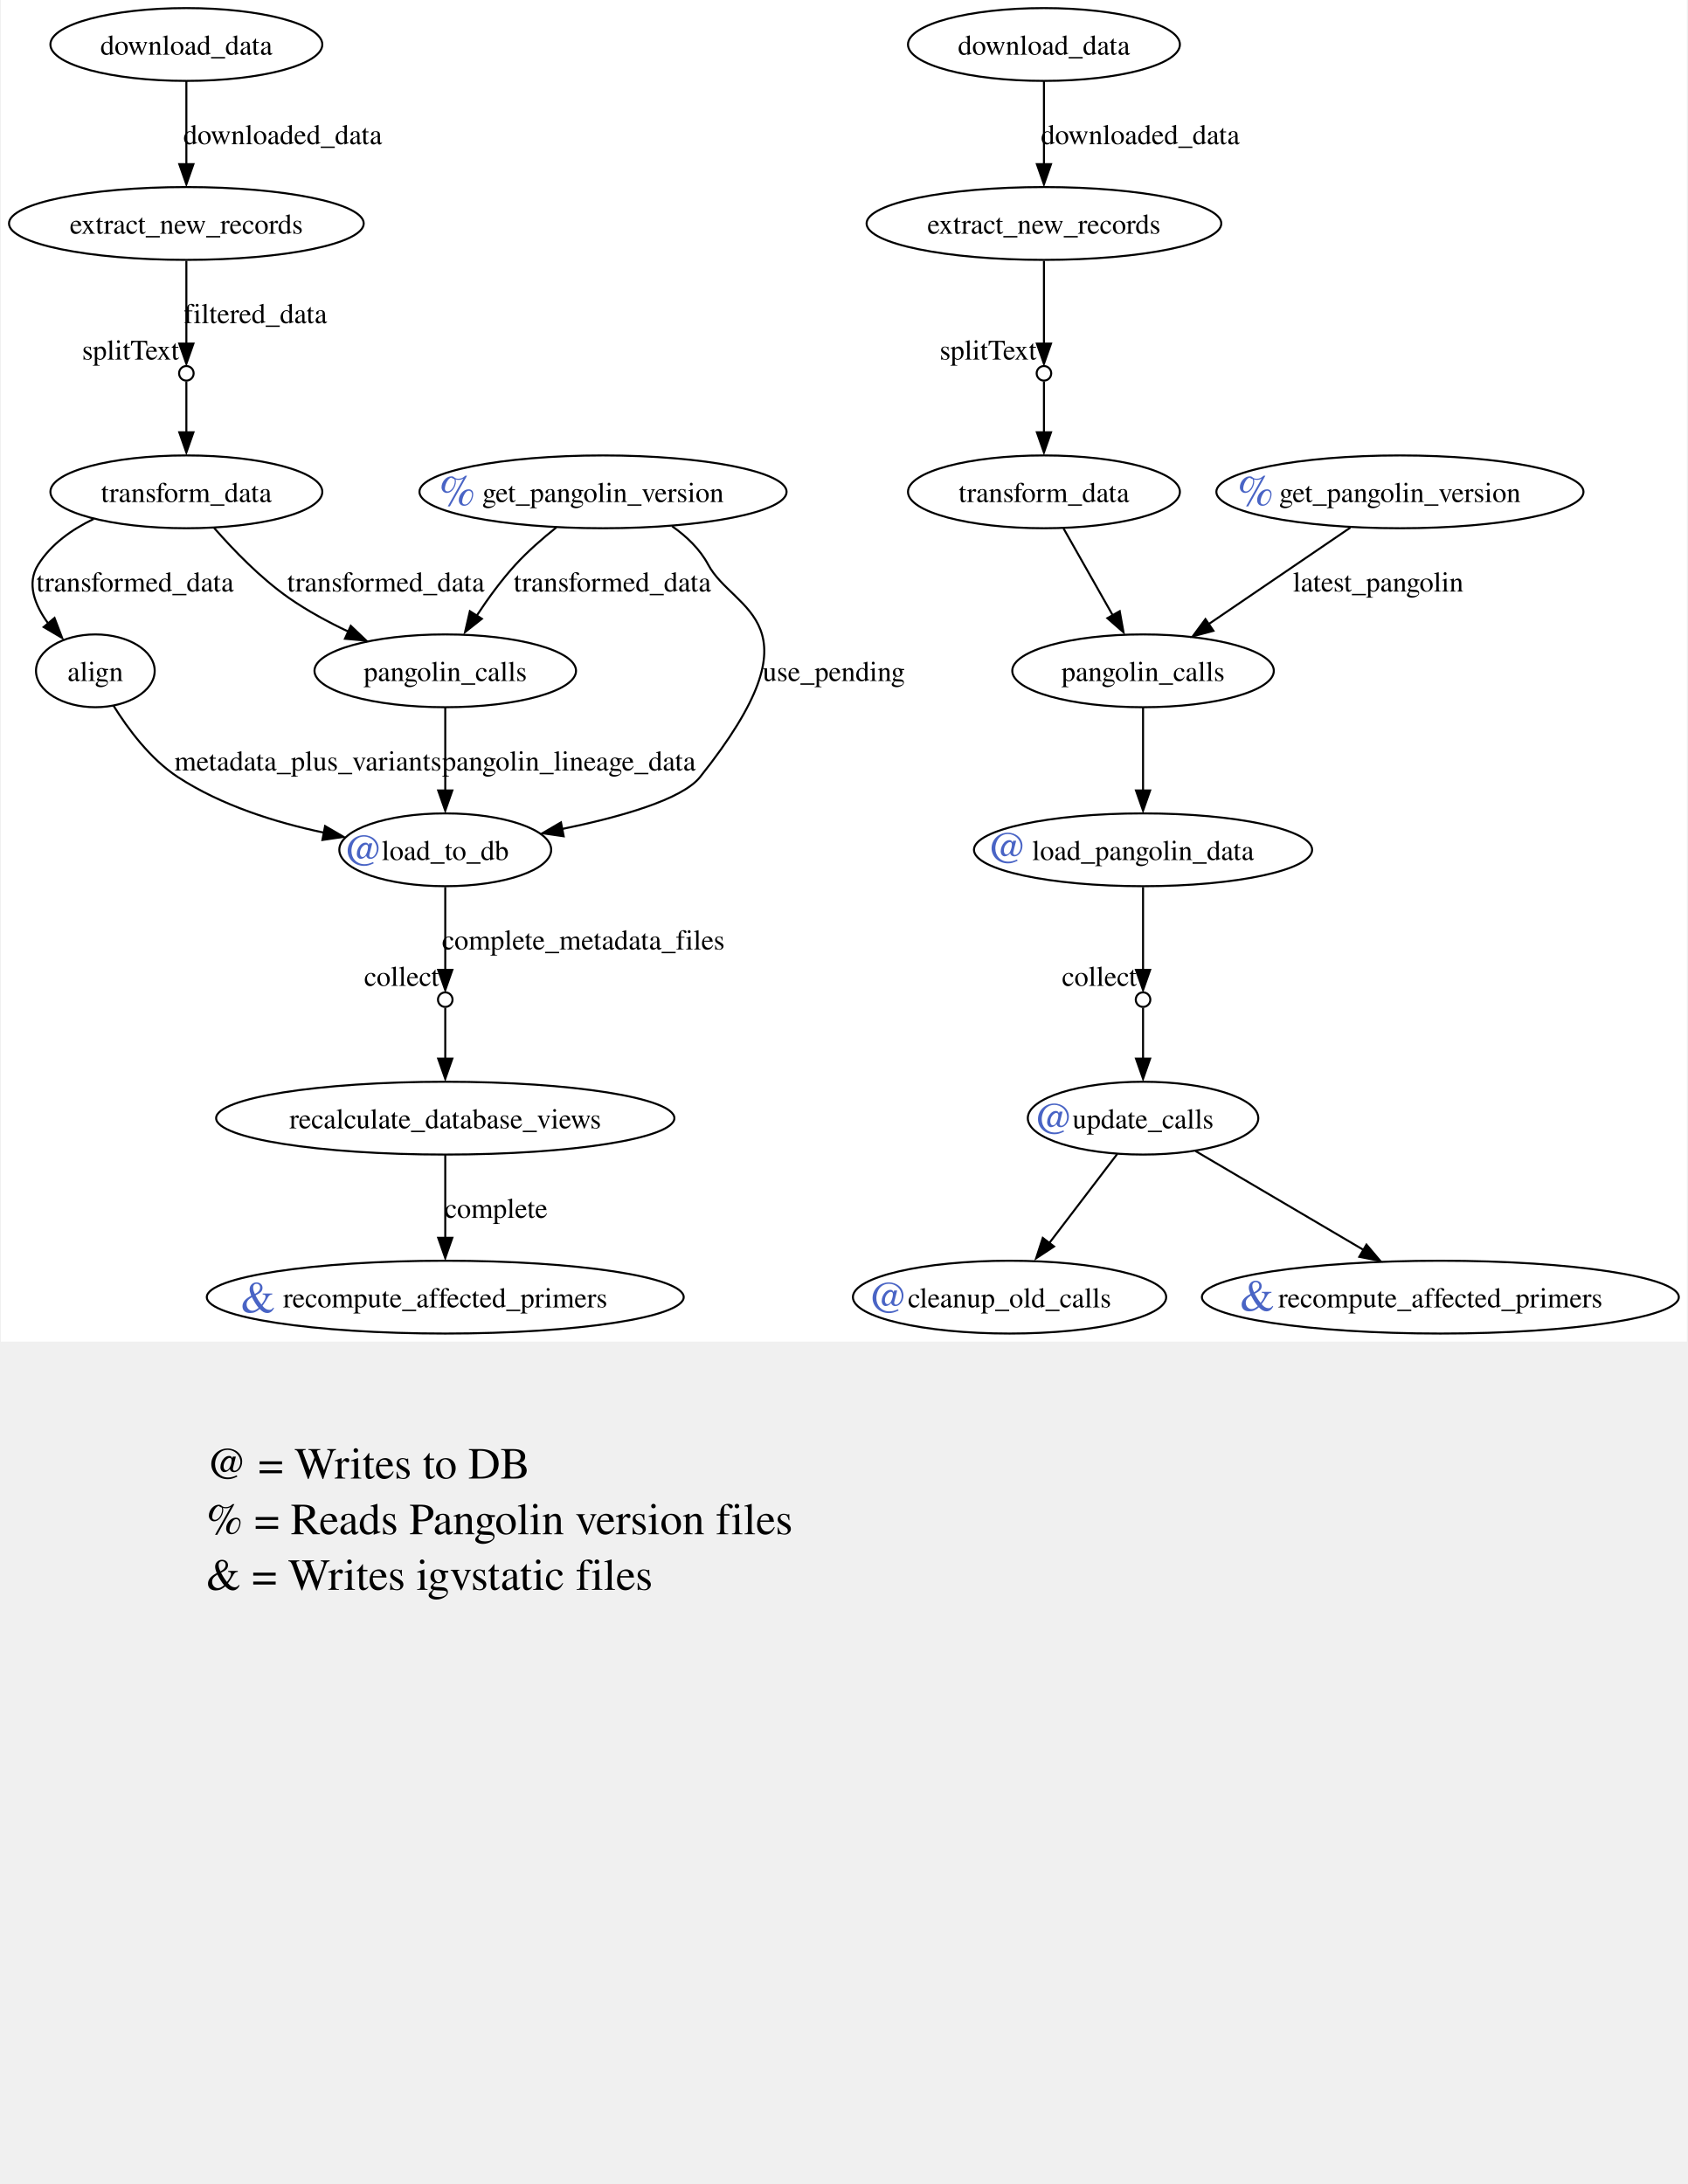
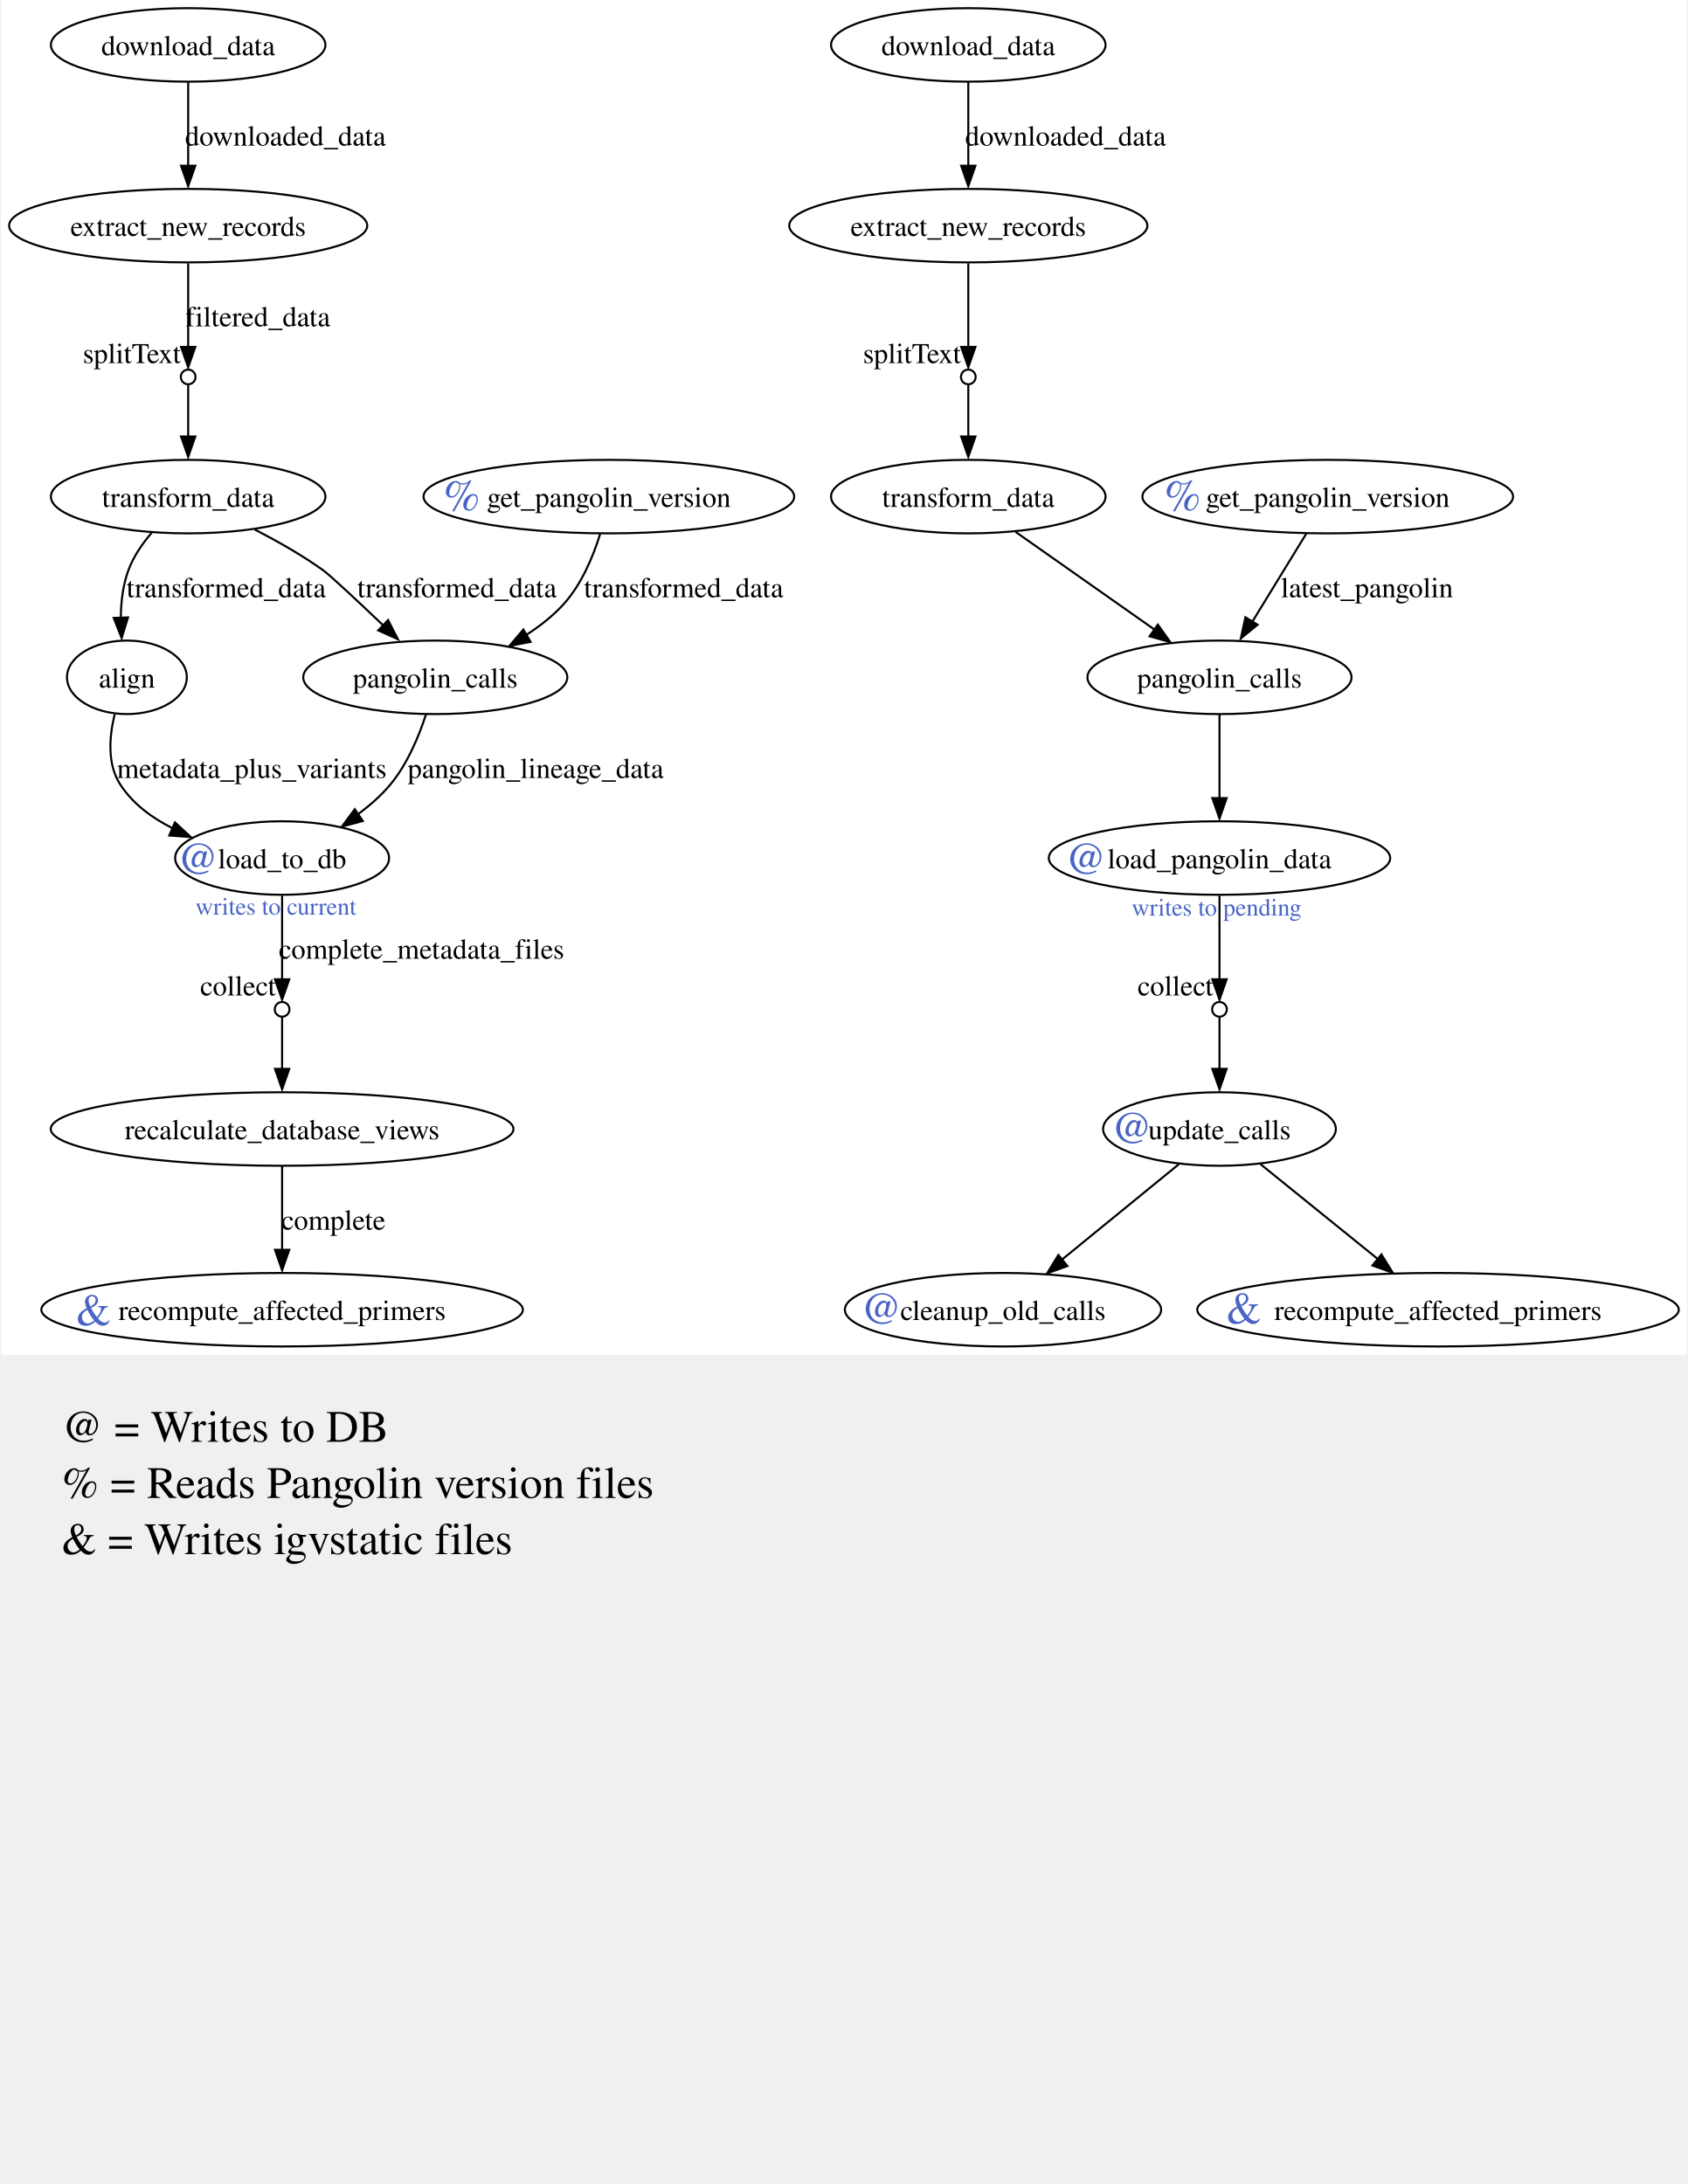
- <svg xmlns="http://www.w3.org/2000/svg" width="11.583in" height="14.99in" viewBox="0 0 833.58 1079.931" version="1.1" id="svg339">
-   <defs id="defs343" />
+ <svg xmlns="http://www.w3.org/2000/svg" width="11.472in" height="14.846in" viewBox="0 0 825.58 1069.557" version="1.1" id="svg667">
+   <defs id="defs671" />
  <g id="graph0" class="graph" transform="translate(4,659.4)">
-     <polygon fill="#ffffff" stroke="none" points="829.58,-659.4 829.58,4 -4,4 -4,-659.4 " id="polygon4" />
+     <polygon fill="#ffffff" stroke="none" points="821.58,-659.4 821.58,4 -4,4 -4,-659.4 " id="polygon341" />
    <g id="node1" class="node">
-       <ellipse fill="none" stroke="#000000" cx="87.69" cy="-637.4" rx="67.22" ry="18" id="ellipse8" />
-       <text text-anchor="middle" x="87.69" y="-632.35" font-family="Times, serif" font-size="14px" id="text10">download_data</text>
+       <ellipse fill="none" stroke="#000000" cx="87.69" cy="-637.4" rx="67.22" ry="18" id="ellipse345" />
+       <text text-anchor="middle" x="87.69" y="-632.35" font-family="Times, serif" font-size="14px" id="text347">download_data</text>
    </g>
    <g id="node2" class="node">
-       <ellipse fill="none" stroke="#000000" cx="87.69" cy="-548.9" rx="87.69" ry="18" id="ellipse15" />
-       <text text-anchor="middle" x="87.69" y="-543.85" font-family="Times, serif" font-size="14px" id="text17">extract_new_records</text>
+       <ellipse fill="none" stroke="#000000" cx="87.69" cy="-548.9" rx="87.69" ry="18" id="ellipse352" />
+       <text text-anchor="middle" x="87.69" y="-543.85" font-family="Times, serif" font-size="14px" id="text354">extract_new_records</text>
    </g>
    <g id="edge1" class="edge">
-       <path fill="none" stroke="#000000" d="m 87.69,-619.31 c 0,11.77 0,27.68 0,41.3" id="path22" />
-       <polygon fill="#000000" stroke="#000000" points="91.19,-578.25 87.69,-568.25 84.19,-578.25 " id="polygon24" />
-       <text text-anchor="middle" x="135.31" y="-588.1" font-family="Times, serif" font-size="14px" id="text26">downloaded_data</text>
+       <path fill="none" stroke="#000000" d="m 87.69,-619.31 c 0,11.77 0,27.68 0,41.3" id="path359" />
+       <polygon fill="#000000" stroke="#000000" points="91.19,-578.25 87.69,-568.25 84.19,-578.25 " id="polygon361" />
+       <text text-anchor="middle" x="135.31" y="-588.1" font-family="Times, serif" font-size="14px" id="text363">downloaded_data</text>
    </g>
    <g id="node3" class="node">
-       <circle fill="none" stroke="#000000" cx="87.69" cy="-474.8" id="ellipse31" r="3.6" />
-       <text text-anchor="middle" x="60.09" y="-481.6" font-family="Times, serif" font-size="14px" id="text33">splitText</text>
+       <circle fill="none" stroke="#000000" cx="87.69" cy="-474.8" id="ellipse368" r="3.6" />
+       <text text-anchor="middle" x="60.09" y="-481.6" font-family="Times, serif" font-size="14px" id="text370">splitText</text>
    </g>
    <g id="edge2" class="edge">
-       <path fill="none" stroke="#000000" d="m 87.69,-530.45 c 0,12.7 0,29.65 0,41.28" id="path38" />
-       <polygon fill="#000000" stroke="#000000" points="91.19,-489.52 87.69,-479.52 84.19,-489.52 " id="polygon40" />
-       <text text-anchor="middle" x="121.81" y="-499.6" font-family="Times, serif" font-size="14px" id="text42">filtered_data</text>
+       <path fill="none" stroke="#000000" d="m 87.69,-530.45 c 0,12.7 0,29.65 0,41.28" id="path375" />
+       <polygon fill="#000000" stroke="#000000" points="91.19,-489.52 87.69,-479.52 84.19,-489.52 " id="polygon377" />
+       <text text-anchor="middle" x="121.81" y="-499.6" font-family="Times, serif" font-size="14px" id="text379">filtered_data</text>
    </g>
    <g id="node4" class="node">
-       <ellipse fill="none" stroke="#000000" cx="87.69" cy="-416.2" rx="67.22" ry="18" id="ellipse47" />
-       <text text-anchor="middle" x="87.69" y="-411.15" font-family="Times, serif" font-size="14px" id="text49">transform_data</text>
+       <ellipse fill="none" stroke="#000000" cx="87.69" cy="-416.2" rx="67.22" ry="18" id="ellipse384" />
+       <text text-anchor="middle" x="87.69" y="-411.15" font-family="Times, serif" font-size="14px" id="text386">transform_data</text>
    </g>
    <g id="edge3" class="edge">
-       <path fill="none" stroke="#000000" d="m 87.69,-470.76 c 0,4.93 0,15.12 0,25.31" id="path54" />
-       <polygon fill="#000000" stroke="#000000" points="91.19,-445.65 87.69,-435.65 84.19,-445.65 " id="polygon56" />
+       <path fill="none" stroke="#000000" d="m 87.69,-470.76 c 0,4.93 0,15.12 0,25.31" id="path391" />
+       <polygon fill="#000000" stroke="#000000" points="91.19,-445.65 87.69,-435.65 84.19,-445.65 " id="polygon393" />
    </g>
    <g id="node5" class="node">
-       <ellipse fill="none" stroke="#000000" cx="42.69" cy="-327.7" rx="29.34" ry="18" id="ellipse61" />
-       <text text-anchor="middle" x="42.69" y="-322.65" font-family="Times, serif" font-size="14px" id="text63">align</text>
+       <ellipse fill="none" stroke="#000000" cx="57.69" cy="-327.7" rx="29.34" ry="18" id="ellipse398" />
+       <text text-anchor="middle" x="57.69" y="-322.65" font-family="Times, serif" font-size="14px" id="text400">align</text>
    </g>
    <g id="edge4" class="edge">
-       <path fill="none" stroke="#000000" d="m 41.86,-402.78 c -10.81,5.18 -21.03,12.45 -27.42,22.58 -5.85,9.28 -1.79,19.86 4.88,29.01" id="path68" />
-       <polygon fill="#000000" stroke="#000000" points="22.5,-353.85 26.28,-343.95 17.15,-349.34 " id="polygon70" />
-       <text text-anchor="middle" x="62.31" y="-366.9" font-family="Times, serif" font-size="14px" id="text72">transformed_data</text>
+       <path fill="none" stroke="#000000" d="m 69.87,-398.56 c -4.6,5.37 -8.95,11.68 -11.43,18.36 -2.72,7.32 -3.67,15.64 -3.74,23.43" id="path405" />
+       <polygon fill="#000000" stroke="#000000" points="58.23,-357.05 55.12,-346.93 51.23,-356.78 " id="polygon407" />
+       <text text-anchor="middle" x="106.31" y="-366.9" font-family="Times, serif" font-size="14px" id="text409">transformed_data</text>
    </g>
    <g id="node6" class="node">
-       <ellipse fill="none" stroke="#000000" cx="215.69" cy="-327.7" rx="64.66" ry="18" id="ellipse77" />
-       <text text-anchor="middle" x="215.69" y="-322.65" font-family="Times, serif" font-size="14px" id="text79">pangolin_calls</text>
+       <ellipse fill="none" stroke="#000000" cx="208.69" cy="-327.7" rx="64.66" ry="18" id="ellipse414" />
+       <text text-anchor="middle" x="208.69" y="-322.65" font-family="Times, serif" font-size="14px" id="text416">pangolin_calls</text>
    </g>
    <g id="edge5" class="edge">
-       <path fill="none" stroke="#000000" d="m 101.46,-398.3 c 9.53,10.91 22.98,24.83 36.98,34.6 8.97,6.25 19.23,11.83 29.28,16.58" id="path84" />
-       <polygon fill="#000000" stroke="#000000" points="168.98,-349.94 176.65,-342.64 166.1,-343.56 " id="polygon86" />
-       <text text-anchor="middle" x="186.31" y="-366.9" font-family="Times, serif" font-size="14px" id="text88">transformed_data</text>
+       <path fill="none" stroke="#000000" d="m 120.26,-400.1 c 10.99,5.65 23.09,12.51 33.43,19.9 3.39,2.42 17.06,15.21 29.91,27.44" id="path421" />
+       <polygon fill="#000000" stroke="#000000" points="185.58,-355.75 190.41,-346.32 180.75,-350.69 " id="polygon423" />
+       <text text-anchor="middle" x="219.31" y="-366.9" font-family="Times, serif" font-size="14px" id="text425">transformed_data</text>
    </g>
    <g id="node7" class="node">
-       <ellipse fill="none" stroke="#000000" cx="215.69" cy="-239.2" rx="52.38" ry="18" id="ellipse93" />
-       <text text-anchor="middle" x="215.69" y="-234.15" font-family="Times, serif" font-size="14px" id="text95">load_to_db</text>
+       <ellipse fill="none" stroke="#000000" cx="133.69" cy="-239.2" rx="52.38" ry="18" id="ellipse430" />
+       <text text-anchor="middle" x="133.69" y="-234.15" font-family="Times, serif" font-size="14px" id="text432">load_to_db</text>
    </g>
    <g id="edge6" class="edge">
-       <path fill="none" stroke="#000000" d="m 51.68,-310.44 c 7.16,11.49 18.22,26.37 31.76,35.24 21.45,14.05 48.33,22.48 72.24,27.52" id="path100" />
-       <polygon fill="#000000" stroke="#000000" points="156.28,-250.93 165.43,-245.59 154.95,-244.06 " id="polygon102" />
-       <text text-anchor="middle" x="147.81" y="-278.4" font-family="Times, serif" font-size="14px" id="text104">metadata_plus_variants</text>
+       <path fill="none" stroke="#000000" d="m 51.71,-309.61 c -2.63,10.71 -3.82,24.35 2.73,34.41 6.16,9.45 15.52,16.37 25.66,21.43" id="path437" />
+       <polygon fill="#000000" stroke="#000000" points="81.22,-256.66 89,-249.47 78.43,-250.24 " id="polygon439" />
+       <text text-anchor="middle" x="118.81" y="-278.4" font-family="Times, serif" font-size="14px" id="text441">metadata_plus_variants</text>
+     </g>
+     <g id="edge9" class="edge">
+       <path fill="none" stroke="#000000" d="m 204.15,-309.57 c -3.48,10.73 -9.11,24.37 -17.46,34.37 -4.45,5.33 -9.92,10.16 -15.64,14.41" id="path446" />
+       <polygon fill="#000000" stroke="#000000" points="173.21,-257.34 162.97,-254.6 169.26,-263.13 " id="polygon448" />
+       <text text-anchor="middle" x="257.81" y="-278.4" font-family="Times, serif" font-size="14px" id="text450">pangolin_lineage_data</text>
+     </g>
+     <g id="node8" class="node">
+       <circle fill="none" stroke="#000000" cx="133.69" cy="-165.1" id="ellipse455" r="3.6" />
+       <text text-anchor="middle" x="112.09" y="-171.9" font-family="Times, serif" font-size="14px" id="text457">collect</text>
+     </g>
+     <g id="edge7" class="edge">
+       <path fill="none" stroke="#000000" d="m 133.69,-220.75 c 0,12.7 0,29.65 0,41.28" id="path462" />
+       <polygon fill="#000000" stroke="#000000" points="137.19,-179.82 133.69,-169.82 130.19,-179.82 " id="polygon464" />
+       <text text-anchor="middle" x="201.94" y="-189.9" font-family="Times, serif" font-size="14px" id="text466">complete_metadata_files</text>
+     </g>
+     <g id="node10" class="node">
+       <ellipse fill="none" stroke="#000000" cx="133.69" cy="-106.5" rx="113.28" ry="18" id="ellipse471" />
+       <text text-anchor="middle" x="133.69" y="-101.45" font-family="Times, serif" font-size="14px" id="text473">recalculate_database_views</text>
    </g>
    <g id="edge10" class="edge">
-       <path fill="none" stroke="#000000" d="m 215.69,-309.61 c 0,11.77 0,27.68 0,41.3" id="path109" />
-       <polygon fill="#000000" stroke="#000000" points="219.19,-268.55 215.69,-258.55 212.19,-268.55 " id="polygon111" />
-       <text text-anchor="middle" x="276.81" y="-278.4" font-family="Times, serif" font-size="14px" id="text113">pangolin_lineage_data</text>
-     </g>
-     <g id="node8" class="node">
-       <circle fill="none" stroke="#000000" cx="215.69" cy="-165.1" id="ellipse118" r="3.6" />
-       <text text-anchor="middle" x="194.09" y="-171.9" font-family="Times, serif" font-size="14px" id="text120">collect</text>
-     </g>
-     <g id="edge7" class="edge">
-       <path fill="none" stroke="#000000" d="m 215.69,-220.75 c 0,12.7 0,29.65 0,41.28" id="path125" />
-       <polygon fill="#000000" stroke="#000000" points="219.19,-179.82 215.69,-169.82 212.19,-179.82 " id="polygon127" />
-       <text text-anchor="middle" x="283.94" y="-189.9" font-family="Times, serif" font-size="14px" id="text129">complete_metadata_files</text>
-     </g>
-     <g id="node10" class="node">
-       <ellipse fill="none" stroke="#000000" cx="215.69" cy="-106.5" rx="113.28" ry="18" id="ellipse134" />
-       <text text-anchor="middle" x="215.69" y="-101.45" font-family="Times, serif" font-size="14px" id="text136">recalculate_database_views</text>
+       <path fill="none" stroke="#000000" d="m 133.69,-161.06 c 0,4.93 0,15.12 0,25.31" id="path478" />
+       <polygon fill="#000000" stroke="#000000" points="137.19,-135.95 133.69,-125.95 130.19,-135.95 " id="polygon480" />
+     </g>
+     <g id="node9" class="node">
+       <ellipse fill="none" stroke="#000000" cx="293.69" cy="-416.2" rx="90.76" ry="18" id="ellipse485" />
+       <text text-anchor="middle" x="293.69" y="-411.15" font-family="Times, serif" font-size="14px" id="text487">get_pangolin_version</text>
+     </g>
+     <g id="edge8" class="edge">
+       <path fill="none" stroke="#000000" d="m 289.41,-397.85 c -3.38,10.82 -9,24.47 -17.72,34.15 -5.24,5.81 -11.68,10.88 -18.43,15.21" id="path492" />
+       <polygon fill="#000000" stroke="#000000" points="255.36,-345.08 244.97,-343.04 251.82,-351.12 " id="polygon494" />
+       <text text-anchor="middle" x="330.31" y="-366.9" font-family="Times, serif" font-size="14px" id="text496">transformed_data</text>
+     </g>
+     <g id="node11" class="node">
+       <ellipse fill="none" stroke="#000000" cx="133.69" cy="-18" rx="117.89" ry="18" id="ellipse501" />
+       <text text-anchor="middle" x="133.69" y="-12.95" font-family="Times, serif" font-size="14px" id="text503">recompute_affected_primers</text>
    </g>
    <g id="edge11" class="edge">
-       <path fill="none" stroke="#000000" d="m 215.69,-161.06 c 0,4.93 0,15.12 0,25.31" id="path141" />
-       <polygon fill="#000000" stroke="#000000" points="219.19,-135.95 215.69,-125.95 212.19,-135.95 " id="polygon143" />
-     </g>
-     <g id="node9" class="node">
-       <ellipse fill="none" stroke="#000000" cx="293.69" cy="-416.2" rx="90.76" ry="18" id="ellipse148" />
-       <text text-anchor="middle" x="293.69" y="-411.15" font-family="Times, serif" font-size="14px" id="text150">get_pangolin_version</text>
-     </g>
-     <g id="edge9" class="edge">
-       <path fill="none" stroke="#000000" d="m 270.58,-398.58 c -6.86,5.47 -14.13,11.83 -20.14,18.38 -6.99,7.63 -13.62,16.76 -19.18,25.21" id="path155" />
-       <polygon fill="#000000" stroke="#000000" points="233.79,-353.43 225.48,-346.86 227.87,-357.18 " id="polygon157" />
-       <text text-anchor="middle" x="298.31" y="-366.9" font-family="Times, serif" font-size="14px" id="text159">transformed_data</text>
-     </g>
-     <g id="edge8" class="edge">
-       <path fill="none" stroke="#000000" d="m 327.83,-399.21 c 7.16,5.03 13.77,11.33 17.86,19.01 12.56,23.59 57.75,27.45 -4,105 -8.91,11.19 -39.58,19.85 -68.43,25.75" id="path164" />
-       <polygon fill="#000000" stroke="#000000" points="274.24,-245.88 263.75,-247.4 272.9,-252.75 " id="polygon166" />
-       <text text-anchor="middle" x="407.81" y="-322.65" font-family="Times, serif" font-size="14px" id="text168">use_pending</text>
-     </g>
-     <g id="node11" class="node">
-       <ellipse fill="none" stroke="#000000" cx="215.69" cy="-18" rx="117.89" ry="18" id="ellipse173" />
-       <text text-anchor="middle" x="215.69" y="-12.95" font-family="Times, serif" font-size="14px" id="text175">recompute_affected_primers</text>
+       <path fill="none" stroke="#000000" d="m 133.69,-88.41 c 0,11.77 0,27.68 0,41.3" id="path508" />
+       <polygon fill="#000000" stroke="#000000" points="137.19,-47.35 133.69,-37.35 130.19,-47.35 " id="polygon510" />
+       <text text-anchor="middle" x="158.81" y="-57.2" font-family="Times, serif" font-size="14px" id="text512">complete</text>
+     </g>
+     <g id="node12" class="node">
+       <ellipse fill="none" stroke="#000000" cx="469.69" cy="-637.4" rx="67.22" ry="18" id="ellipse517" />
+       <text text-anchor="middle" x="469.69" y="-632.35" font-family="Times, serif" font-size="14px" id="text519">download_data</text>
+     </g>
+     <g id="node13" class="node">
+       <ellipse fill="none" stroke="#000000" cx="469.69" cy="-548.9" rx="87.69" ry="18" id="ellipse524" />
+       <text text-anchor="middle" x="469.69" y="-543.85" font-family="Times, serif" font-size="14px" id="text526">extract_new_records</text>
    </g>
    <g id="edge12" class="edge">
-       <path fill="none" stroke="#000000" d="m 215.69,-88.41 c 0,11.77 0,27.68 0,41.3" id="path180" />
-       <polygon fill="#000000" stroke="#000000" points="219.19,-47.35 215.69,-37.35 212.19,-47.35 " id="polygon182" />
-       <text text-anchor="middle" x="240.81" y="-57.2" font-family="Times, serif" font-size="14px" id="text184">complete</text>
-     </g>
-     <g id="node12" class="node">
-       <ellipse fill="none" stroke="#000000" cx="511.69" cy="-637.4" rx="67.22" ry="18" id="ellipse189" />
-       <text text-anchor="middle" x="511.69" y="-632.35" font-family="Times, serif" font-size="14px" id="text191">download_data</text>
-     </g>
-     <g id="node13" class="node">
-       <ellipse fill="none" stroke="#000000" cx="511.69" cy="-548.9" rx="87.69" ry="18" id="ellipse196" />
-       <text text-anchor="middle" x="511.69" y="-543.85" font-family="Times, serif" font-size="14px" id="text198">extract_new_records</text>
+       <path fill="none" stroke="#000000" d="m 469.69,-619.31 c 0,11.77 0,27.68 0,41.3" id="path531" />
+       <polygon fill="#000000" stroke="#000000" points="473.19,-578.25 469.69,-568.25 466.19,-578.25 " id="polygon533" />
+       <text text-anchor="middle" x="517.31" y="-588.1" font-family="Times, serif" font-size="14px" id="text535">downloaded_data</text>
+     </g>
+     <g id="node17" class="node">
+       <circle fill="none" stroke="#000000" cx="469.69" cy="-474.8" id="ellipse540" r="3.6" />
+       <text text-anchor="middle" x="442.09" y="-481.6" font-family="Times, serif" font-size="14px" id="text542">splitText</text>
+     </g>
+     <g id="edge15" class="edge">
+       <path fill="none" stroke="#000000" d="m 469.69,-530.45 c 0,12.7 0,29.65 0,41.28" id="path547" />
+       <polygon fill="#000000" stroke="#000000" points="473.19,-489.52 469.69,-479.52 466.19,-489.52 " id="polygon549" />
+     </g>
+     <g id="node14" class="node">
+       <ellipse fill="none" stroke="#000000" cx="645.69" cy="-416.2" rx="90.76" ry="18" id="ellipse554" />
+       <text text-anchor="middle" x="645.69" y="-411.15" font-family="Times, serif" font-size="14px" id="text556">get_pangolin_version</text>
+     </g>
+     <g id="node15" class="node">
+       <ellipse fill="none" stroke="#000000" cx="592.69" cy="-327.7" rx="64.66" ry="18" id="ellipse561" />
+       <text text-anchor="middle" x="592.69" y="-322.65" font-family="Times, serif" font-size="14px" id="text563">pangolin_calls</text>
    </g>
    <g id="edge13" class="edge">
-       <path fill="none" stroke="#000000" d="m 511.69,-619.31 c 0,11.77 0,27.68 0,41.3" id="path203" />
-       <polygon fill="#000000" stroke="#000000" points="515.19,-578.25 511.69,-568.25 508.19,-578.25 " id="polygon205" />
-       <text text-anchor="middle" x="559.31" y="-588.1" font-family="Times, serif" font-size="14px" id="text207">downloaded_data</text>
-     </g>
-     <g id="node17" class="node">
-       <circle fill="none" stroke="#000000" cx="511.69" cy="-474.8" id="ellipse212" r="3.6" />
-       <text text-anchor="middle" x="484.09" y="-481.6" font-family="Times, serif" font-size="14px" id="text214">splitText</text>
+       <path fill="none" stroke="#000000" d="m 635.22,-398.11 c -7.55,12.32 -17.88,29.18 -26.47,43.2" id="path568" />
+       <polygon fill="#000000" stroke="#000000" points="611.35,-353.45 603.14,-346.75 605.38,-357.11 " id="polygon570" />
+       <text text-anchor="middle" x="664.94" y="-366.9" font-family="Times, serif" font-size="14px" id="text572">latest_pangolin</text>
+     </g>
+     <g id="node16" class="node">
+       <ellipse fill="none" stroke="#000000" cx="592.69" cy="-239.2" rx="83.6" ry="18" id="ellipse577" />
+       <text text-anchor="middle" x="592.69" y="-234.15" font-family="Times, serif" font-size="14px" id="text579">load_pangolin_data</text>
+     </g>
+     <g id="edge14" class="edge">
+       <path fill="none" stroke="#000000" d="m 592.69,-309.61 c 0,11.77 0,27.68 0,41.3" id="path584" />
+       <polygon fill="#000000" stroke="#000000" points="596.19,-268.55 592.69,-258.55 589.19,-268.55 " id="polygon586" />
+     </g>
+     <g id="node19" class="node">
+       <circle fill="none" stroke="#000000" cx="592.69" cy="-165.1" id="ellipse591" r="3.6" />
+       <text text-anchor="middle" x="571.09" y="-171.9" font-family="Times, serif" font-size="14px" id="text593">collect</text>
+     </g>
+     <g id="edge18" class="edge">
+       <path fill="none" stroke="#000000" d="m 592.69,-220.75 c 0,12.7 0,29.65 0,41.28" id="path598" />
+       <polygon fill="#000000" stroke="#000000" points="596.19,-179.82 592.69,-169.82 589.19,-179.82 " id="polygon600" />
+     </g>
+     <g id="node18" class="node">
+       <ellipse fill="none" stroke="#000000" cx="469.69" cy="-416.2" rx="67.22" ry="18" id="ellipse605" />
+       <text text-anchor="middle" x="469.69" y="-411.15" font-family="Times, serif" font-size="14px" id="text607">transform_data</text>
    </g>
    <g id="edge16" class="edge">
-       <path fill="none" stroke="#000000" d="m 511.69,-530.45 c 0,12.7 0,29.65 0,41.28" id="path219" />
-       <polygon fill="#000000" stroke="#000000" points="515.19,-489.52 511.69,-479.52 508.19,-489.52 " id="polygon221" />
-     </g>
-     <g id="node14" class="node">
-       <ellipse fill="none" stroke="#000000" cx="687.69" cy="-416.2" rx="90.76" ry="18" id="ellipse226" />
-       <text text-anchor="middle" x="687.69" y="-411.15" font-family="Times, serif" font-size="14px" id="text228">get_pangolin_version</text>
-     </g>
-     <g id="node15" class="node">
-       <ellipse fill="none" stroke="#000000" cx="560.69" cy="-327.7" rx="64.66" ry="18" id="ellipse233" />
-       <text text-anchor="middle" x="560.69" y="-322.65" font-family="Times, serif" font-size="14px" id="text235">pangolin_calls</text>
-     </g>
-     <g id="edge14" class="edge">
-       <path fill="none" stroke="#000000" d="m 663.2,-398.52 c -19.93,13.57 -48.23,32.85 -70.05,47.71" id="path240" />
-       <polygon fill="#000000" stroke="#000000" points="595.48,-347.48 585.24,-344.74 591.54,-353.26 " id="polygon242" />
-       <text text-anchor="middle" x="676.94" y="-366.9" font-family="Times, serif" font-size="14px" id="text244">latest_pangolin</text>
-     </g>
-     <g id="node16" class="node">
-       <ellipse fill="none" stroke="#000000" cx="560.69" cy="-239.2" rx="83.6" ry="18" id="ellipse249" />
-       <text text-anchor="middle" x="560.69" y="-234.15" font-family="Times, serif" font-size="14px" id="text251">load_pangolin_data</text>
-     </g>
-     <g id="edge15" class="edge">
-       <path fill="none" stroke="#000000" d="m 560.69,-309.61 c 0,11.77 0,27.68 0,41.3" id="path256" />
-       <polygon fill="#000000" stroke="#000000" points="564.19,-268.55 560.69,-258.55 557.19,-268.55 " id="polygon258" />
-     </g>
-     <g id="node19" class="node">
-       <circle fill="none" stroke="#000000" cx="560.69" cy="-165.1" id="ellipse263" r="3.6" />
-       <text text-anchor="middle" x="539.09" y="-171.9" font-family="Times, serif" font-size="14px" id="text265">collect</text>
+       <path fill="none" stroke="#000000" d="m 469.69,-470.76 c 0,4.93 0,15.12 0,25.31" id="path612" />
+       <polygon fill="#000000" stroke="#000000" points="473.19,-445.65 469.69,-435.65 466.19,-445.65 " id="polygon614" />
+     </g>
+     <g id="edge17" class="edge">
+       <path fill="none" stroke="#000000" d="m 492.83,-398.93 c 19.15,13.47 46.57,32.76 67.84,47.71" id="path619" />
+       <polygon fill="#000000" stroke="#000000" points="562.49,-353.51 568.66,-344.9 558.46,-347.79 " id="polygon621" />
+     </g>
+     <g id="node20" class="node">
+       <ellipse fill="none" stroke="#000000" cx="592.69" cy="-106.5" rx="56.98" ry="18" id="ellipse626" />
+       <text text-anchor="middle" x="592.69" y="-101.45" font-family="Times, serif" font-size="14px" id="text628">update_calls</text>
    </g>
    <g id="edge19" class="edge">
-       <path fill="none" stroke="#000000" d="m 560.69,-220.75 c 0,12.7 0,29.65 0,41.28" id="path270" />
-       <polygon fill="#000000" stroke="#000000" points="564.19,-179.82 560.69,-169.82 557.19,-179.82 " id="polygon272" />
-     </g>
-     <g id="node18" class="node">
-       <ellipse fill="none" stroke="#000000" cx="511.69" cy="-416.2" rx="67.22" ry="18" id="ellipse277" />
-       <text text-anchor="middle" x="511.69" y="-411.15" font-family="Times, serif" font-size="14px" id="text279">transform_data</text>
-     </g>
-     <g id="edge17" class="edge">
-       <path fill="none" stroke="#000000" d="m 511.69,-470.76 c 0,4.93 0,15.12 0,25.31" id="path284" />
-       <polygon fill="#000000" stroke="#000000" points="515.19,-445.65 511.69,-435.65 508.19,-445.65 " id="polygon286" />
-     </g>
-     <g id="edge18" class="edge">
-       <path fill="none" stroke="#000000" d="m 521.37,-398.11 c 6.91,12.2 16.35,28.86 24.24,42.79" id="path291" />
-       <polygon fill="#000000" stroke="#000000" points="549.15,-357.18 551.03,-346.75 543.05,-353.73 " id="polygon293" />
-     </g>
-     <g id="node20" class="node">
-       <ellipse fill="none" stroke="#000000" cx="560.69" cy="-106.5" rx="56.98" ry="18" id="ellipse298" />
-       <text text-anchor="middle" x="560.69" y="-101.45" font-family="Times, serif" font-size="14px" id="text300">update_calls</text>
+       <path fill="none" stroke="#000000" d="m 592.69,-161.06 c 0,4.93 0,15.12 0,25.31" id="path633" />
+       <polygon fill="#000000" stroke="#000000" points="596.19,-135.95 592.69,-125.95 589.19,-135.95 " id="polygon635" />
+     </g>
+     <g id="node21" class="node">
+       <ellipse fill="none" stroke="#000000" cx="486.69" cy="-18" rx="77.45" ry="18" id="ellipse640" />
+       <text text-anchor="middle" x="486.69" y="-12.95" font-family="Times, serif" font-size="14px" id="text642">cleanup_old_calls</text>
    </g>
    <g id="edge20" class="edge">
-       <path fill="none" stroke="#000000" d="m 560.69,-161.06 c 0,4.93 0,15.12 0,25.31" id="path305" />
-       <polygon fill="#000000" stroke="#000000" points="564.19,-135.95 560.69,-125.95 557.19,-135.95 " id="polygon307" />
-     </g>
-     <g id="node21" class="node">
-       <ellipse fill="none" stroke="#000000" cx="494.69" cy="-18" rx="77.45" ry="18" id="ellipse312" />
-       <text text-anchor="middle" x="494.69" y="-12.95" font-family="Times, serif" font-size="14px" id="text314">cleanup_old_calls</text>
+       <path fill="none" stroke="#000000" d="m 572.75,-89.23 c -16.08,13.12 -38.92,31.76 -57.03,46.54" id="path647" />
+       <polygon fill="#000000" stroke="#000000" points="518.22,-39.4 508.26,-35.79 513.8,-44.82 " id="polygon649" />
+     </g>
+     <g id="node22" class="node">
+       <ellipse fill="none" stroke="#000000" cx="699.69" cy="-18" rx="117.89" ry="18" id="ellipse654" />
+       <text text-anchor="middle" x="699.69" y="-12.95" font-family="Times, serif" font-size="14px" id="text656">recompute_affected_primers</text>
    </g>
    <g id="edge21" class="edge">
-       <path fill="none" stroke="#000000" d="m 547.96,-88.82 c -9.55,12.52 -22.81,29.89 -33.7,44.18" id="path319" />
-       <polygon fill="#000000" stroke="#000000" points="516.68,-43.05 507.83,-37.22 511.11,-47.29 " id="polygon321" />
-     </g>
-     <g id="node22" class="node">
-       <ellipse fill="none" stroke="#000000" cx="707.69" cy="-18" rx="117.89" ry="18" id="ellipse326" />
-       <text text-anchor="middle" x="707.69" y="-12.95" font-family="Times, serif" font-size="14px" id="text328">recompute_affected_primers</text>
-     </g>
-     <g id="edge22" class="edge">
-       <path fill="none" stroke="#000000" d="m 586.63,-90.23 c 23.05,13.56 57.04,33.56 83.14,48.92" id="path333" />
-       <polygon fill="#000000" stroke="#000000" points="671.15,-43.98 677.99,-35.89 667.6,-37.94 " id="polygon335" />
+       <path fill="none" stroke="#000000" d="m 612.82,-89.23 c 16.12,13.04 38.99,31.52 57.21,46.25" id="path661" />
+       <polygon fill="#000000" stroke="#000000" points="671.98,-45.09 677.56,-36.08 667.58,-39.65 " id="polygon663" />
    </g>
  </g>
-   <text xml:space="preserve" style="font-style:normal;font-variant:normal;font-weight:normal;font-stretch:normal;font-size:22.013px;font-family:sans-serif;-inkscape-font-specification:sans-serif;fill:#1e26ff;fill-opacity:1;stroke:none;stroke-width:0.75;stroke-opacity:1" x="118.521" y="648.981" id="text562-71-8-2-8-8-4-1-7-0">
-     <tspan id="tspan560-87-2-7-9-3-80-4-9-5" style="font-style:normal;font-variant:normal;font-weight:normal;font-stretch:normal;font-size:22.013px;font-family:Times, serif;-inkscape-font-specification:'Times, serif';fill:#4964c5;fill-opacity:1;stroke:none;stroke-width:0.75;stroke-opacity:1" x="118.521" y="648.981">&amp;</tspan>
-   </text>
-   <text xml:space="preserve" style="font-style:normal;font-variant:normal;font-weight:normal;font-stretch:normal;font-size:22.013px;font-family:sans-serif;-inkscape-font-specification:sans-serif;fill:#1e26ff;fill-opacity:1;stroke:none;stroke-width:0.75;stroke-opacity:1" x="612.525" y="648.146" id="text562-71-8-2-8-8-4-1-7-0-9">
-     <tspan id="tspan560-87-2-7-9-3-80-4-9-5-0" style="font-style:normal;font-variant:normal;font-weight:normal;font-stretch:normal;font-size:22.013px;font-family:Times, serif;-inkscape-font-specification:'Times, serif';fill:#4964c5;fill-opacity:1;stroke:none;stroke-width:0.75;stroke-opacity:1" x="612.525" y="648.146">&amp;</tspan>
-   </text>
-   <text xml:space="preserve" style="font-style:normal;font-variant:normal;font-weight:normal;font-stretch:normal;font-size:22.013px;font-family:sans-serif;-inkscape-font-specification:sans-serif;fill:#1e26ff;fill-opacity:1;stroke:none;stroke-width:0.75;stroke-opacity:1" x="487.252" y="426.601" id="text562-71-8-2-8-8-4-1">
-     <tspan id="tspan560-87-2-7-9-3-80-4" style="font-style:normal;font-variant:normal;font-weight:normal;font-stretch:normal;font-size:22.013px;font-family:Times, serif;-inkscape-font-specification:'Times, serif';fill:#4964c5;fill-opacity:1;stroke:none;stroke-width:0.75;stroke-opacity:1" x="487.252" y="426.601">@</tspan>
-   </text>
-   <text xml:space="preserve" style="font-style:normal;font-variant:normal;font-weight:normal;font-stretch:normal;font-size:22.013px;font-family:sans-serif;-inkscape-font-specification:sans-serif;fill:#1e26ff;fill-opacity:1;stroke:none;stroke-width:0.75;stroke-opacity:1" x="510.2" y="560.533" id="text562-71-8-2-8-8-4-1-3">
-     <tspan id="tspan560-87-2-7-9-3-80-4-8" style="font-style:normal;font-variant:normal;font-weight:normal;font-stretch:normal;font-size:22.013px;font-family:Times, serif;-inkscape-font-specification:'Times, serif';fill:#4964c5;fill-opacity:1;stroke:none;stroke-width:0.75;stroke-opacity:1" x="510.2" y="560.533">@</tspan>
-   </text>
-   <text xml:space="preserve" style="font-style:normal;font-variant:normal;font-weight:normal;font-stretch:normal;font-size:22.013px;font-family:sans-serif;-inkscape-font-specification:sans-serif;fill:#1e26ff;fill-opacity:1;stroke:none;stroke-width:0.75;stroke-opacity:1" x="428.423" y="648.986" id="text562-71-8-2-8-8-4-1-0">
-     <tspan id="tspan560-87-2-7-9-3-80-4-2" style="font-style:normal;font-variant:normal;font-weight:normal;font-stretch:normal;font-size:22.013px;font-family:Times, serif;-inkscape-font-specification:'Times, serif';fill:#4964c5;fill-opacity:1;stroke:none;stroke-width:0.75;stroke-opacity:1" x="428.423" y="648.986">@</tspan>
-   </text>
-   <text xml:space="preserve" style="font-style:normal;font-variant:normal;font-weight:normal;font-stretch:normal;font-size:22.013px;font-family:sans-serif;-inkscape-font-specification:sans-serif;fill:#1e26ff;fill-opacity:1;stroke:none;stroke-width:0.75;stroke-opacity:1" x="168.904" y="427.853" id="text562-71-8-2-8-8-4-1-4">
-     <tspan id="tspan560-87-2-7-9-3-80-4-83" style="font-style:normal;font-variant:normal;font-weight:normal;font-stretch:normal;font-size:22.013px;font-family:Times, serif;-inkscape-font-specification:'Times, serif';fill:#4964c5;fill-opacity:1;stroke:none;stroke-width:0.75;stroke-opacity:1" x="168.904" y="427.853">@</tspan>
-   </text>
-   <text xml:space="preserve" style="font-style:normal;font-variant:normal;font-weight:normal;font-stretch:normal;font-size:22.013px;font-family:sans-serif;-inkscape-font-specification:sans-serif;fill:#1e26ff;fill-opacity:1;stroke:none;stroke-width:0.75;stroke-opacity:1" x="216.505" y="250.112" id="text562-71-8-2-8-3-4">
-     <tspan id="tspan560-87-2-7-9-7-8" style="font-style:normal;font-variant:normal;font-weight:normal;font-stretch:normal;font-size:22.013px;font-family:Times, serif;-inkscape-font-specification:'Times, serif';fill:#4964c5;fill-opacity:1;stroke:none;stroke-width:0.75;stroke-opacity:1" x="216.505" y="250.112">%</tspan>
-   </text>
-   <text xml:space="preserve" style="font-style:normal;font-variant:normal;font-weight:normal;font-stretch:normal;font-size:22.013px;font-family:sans-serif;-inkscape-font-specification:sans-serif;fill:#1e26ff;fill-opacity:1;stroke:none;stroke-width:0.75;stroke-opacity:1" x="611.207" y="250.112" id="text562-71-8-2-8-3-4-7">
-     <tspan id="tspan560-87-2-7-9-7-8-9" style="font-style:normal;font-variant:normal;font-weight:normal;font-stretch:normal;font-size:22.013px;font-family:Times, serif;-inkscape-font-specification:'Times, serif';fill:#4964c5;fill-opacity:1;stroke:none;stroke-width:0.75;stroke-opacity:1" x="611.207" y="250.112">%</tspan>
-   </text>
-   <text xml:space="preserve" style="font-style:normal;font-variant:normal;font-weight:normal;font-stretch:normal;font-size:22.013px;font-family:Times, serif;-inkscape-font-specification:'Times, serif';fill:#e90000;fill-opacity:1;stroke:#e90000;stroke-width:0.75;stroke-opacity:1" x="101.467" y="731.111" id="text14384">
-     <tspan style="fill:#000000;fill-opacity:1;stroke:none;stroke-width:0.75" x="101.467" y="731.111" id="tspan14388">@ = Writes to DB</tspan>
-     <tspan style="fill:#000000;fill-opacity:1;stroke:none;stroke-width:0.75" x="101.467" y="758.628" id="tspan14392">% = Reads Pangolin version files</tspan>
-     <tspan style="fill:#000000;fill-opacity:1;stroke:none;stroke-width:0.75" x="101.467" y="786.144" id="tspan2743">&amp; = Writes igvstatic files</tspan>
+   <text xml:space="preserve" style="font-style:normal;font-variant:normal;font-weight:normal;font-stretch:normal;font-size:12.007px;font-family:sans-serif;-inkscape-font-specification:sans-serif;fill:#1e26ff;fill-opacity:1;stroke-width:0.75" x="553.722" y="448.395" id="text562-71-53-2-1-8">
+     <tspan style="font-style:normal;font-variant:normal;font-weight:normal;font-stretch:normal;font-size:12.007px;font-family:Times, serif;-inkscape-font-specification:'Times, serif';fill:#4964c5;fill-opacity:1;stroke:none;stroke-width:0.75;stroke-opacity:1" x="553.722" y="448.395" id="tspan6107-0-4">writes to pending</tspan>
+   </text>
+   <text xml:space="preserve" style="font-style:normal;font-variant:normal;font-weight:normal;font-stretch:normal;font-size:12.007px;font-family:sans-serif;-inkscape-font-specification:sans-serif;fill:#1e26ff;fill-opacity:1;stroke-width:0.75" x="95.252" y="447.937" id="text562-71-53-2-1">
+     <tspan style="font-style:normal;font-variant:normal;font-weight:normal;font-stretch:normal;font-size:12.007px;font-family:Times, serif;-inkscape-font-specification:'Times, serif';fill:#4964c5;fill-opacity:1;stroke:none;stroke-width:0.75;stroke-opacity:1" x="95.252" y="447.937" id="tspan1218">writes to current</tspan>
+   </text>
+   <text xml:space="preserve" style="font-style:normal;font-variant:normal;font-weight:normal;font-stretch:normal;font-size:22.013px;font-family:sans-serif;-inkscape-font-specification:sans-serif;fill:#1e26ff;fill-opacity:1;stroke:none;stroke-width:0.75;stroke-opacity:1" x="216.507" y="250.112" id="text562-71-8-2-8-3-4">
+     <tspan id="tspan560-87-2-7-9-7-8" style="font-style:normal;font-variant:normal;font-weight:normal;font-stretch:normal;font-size:22.013px;font-family:Times, serif;-inkscape-font-specification:'Times, serif';fill:#4964c5;fill-opacity:1;stroke:none;stroke-width:0.75;stroke-opacity:1" x="216.507" y="250.112">%</tspan>
+   </text>
+   <text xml:space="preserve" style="font-style:normal;font-variant:normal;font-weight:normal;font-stretch:normal;font-size:22.013px;font-family:sans-serif;-inkscape-font-specification:sans-serif;fill:#1e26ff;fill-opacity:1;stroke:none;stroke-width:0.75;stroke-opacity:1" x="569.486" y="250.112" id="text562-71-8-2-8-3-4-6">
+     <tspan id="tspan560-87-2-7-9-7-8-7" style="font-style:normal;font-variant:normal;font-weight:normal;font-stretch:normal;font-size:22.013px;font-family:Times, serif;-inkscape-font-specification:'Times, serif';fill:#4964c5;fill-opacity:1;stroke:none;stroke-width:0.75;stroke-opacity:1" x="569.486" y="250.112">%</tspan>
+   </text>
+   <text xml:space="preserve" style="font-style:normal;font-variant:normal;font-weight:normal;font-stretch:normal;font-size:22.013px;font-family:sans-serif;-inkscape-font-specification:sans-serif;fill:#1e26ff;fill-opacity:1;stroke:none;stroke-width:0.75;stroke-opacity:1" x="36.746" y="648.981" id="text562-71-8-2-8-8-4-1-7-0">
+     <tspan id="tspan560-87-2-7-9-3-80-4-9-5" style="font-style:normal;font-variant:normal;font-weight:normal;font-stretch:normal;font-size:22.013px;font-family:Times, serif;-inkscape-font-specification:'Times, serif';fill:#4964c5;fill-opacity:1;stroke:none;stroke-width:0.75;stroke-opacity:1" x="36.746" y="648.981">&amp;</tspan>
+   </text>
+   <text xml:space="preserve" style="font-style:normal;font-variant:normal;font-weight:normal;font-stretch:normal;font-size:22.013px;font-family:sans-serif;-inkscape-font-specification:sans-serif;fill:#1e26ff;fill-opacity:1;stroke:none;stroke-width:0.75;stroke-opacity:1" x="600.01" y="648.146" id="text562-71-8-2-8-8-4-1-7-0-4">
+     <tspan id="tspan560-87-2-7-9-3-80-4-9-5-8" style="font-style:normal;font-variant:normal;font-weight:normal;font-stretch:normal;font-size:22.013px;font-family:Times, serif;-inkscape-font-specification:'Times, serif';fill:#4964c5;fill-opacity:1;stroke:none;stroke-width:0.75;stroke-opacity:1" x="600.01" y="648.146">&amp;</tspan>
+   </text>
+   <text xml:space="preserve" style="font-style:normal;font-variant:normal;font-weight:normal;font-stretch:normal;font-size:22.013px;font-family:sans-serif;-inkscape-font-specification:sans-serif;fill:#1e26ff;fill-opacity:1;stroke:none;stroke-width:0.75;stroke-opacity:1" x="543.581" y="559.698" id="text562-71-8-2-8-8-4-1-0">
+     <tspan id="tspan560-87-2-7-9-3-80-4-2" style="font-style:normal;font-variant:normal;font-weight:normal;font-stretch:normal;font-size:22.013px;font-family:Times, serif;-inkscape-font-specification:'Times, serif';fill:#4964c5;fill-opacity:1;stroke:none;stroke-width:0.75;stroke-opacity:1" x="543.581" y="559.698">@</tspan>
+   </text>
+   <text xml:space="preserve" style="font-style:normal;font-variant:normal;font-weight:normal;font-stretch:normal;font-size:22.013px;font-family:sans-serif;-inkscape-font-specification:sans-serif;fill:#1e26ff;fill-opacity:1;stroke:none;stroke-width:0.75;stroke-opacity:1" x="420.915" y="648.152" id="text562-71-8-2-8-8-4-1-0-0">
+     <tspan id="tspan560-87-2-7-9-3-80-4-2-4" style="font-style:normal;font-variant:normal;font-weight:normal;font-stretch:normal;font-size:22.013px;font-family:Times, serif;-inkscape-font-specification:'Times, serif';fill:#4964c5;fill-opacity:1;stroke:none;stroke-width:0.75;stroke-opacity:1" x="420.915" y="648.152">@</tspan>
+   </text>
+   <text xml:space="preserve" style="font-style:normal;font-variant:normal;font-weight:normal;font-stretch:normal;font-size:22.013px;font-family:sans-serif;-inkscape-font-specification:sans-serif;fill:#1e26ff;fill-opacity:1;stroke:none;stroke-width:0.75;stroke-opacity:1" x="521.051" y="427.853" id="text562-71-8-2-8-8-4-1-0-05">
+     <tspan id="tspan560-87-2-7-9-3-80-4-2-7" style="font-style:normal;font-variant:normal;font-weight:normal;font-stretch:normal;font-size:22.013px;font-family:Times, serif;-inkscape-font-specification:'Times, serif';fill:#4964c5;fill-opacity:1;stroke:none;stroke-width:0.75;stroke-opacity:1" x="521.051" y="427.853">@</tspan>
+   </text>
+   <text xml:space="preserve" style="font-style:normal;font-variant:normal;font-weight:normal;font-stretch:normal;font-size:22.013px;font-family:sans-serif;-inkscape-font-specification:sans-serif;fill:#1e26ff;fill-opacity:1;stroke:none;stroke-width:0.75;stroke-opacity:1" x="86.294" y="427.853" id="text562-71-8-2-8-8-4-1-0-00">
+     <tspan id="tspan560-87-2-7-9-3-80-4-2-5" style="font-style:normal;font-variant:normal;font-weight:normal;font-stretch:normal;font-size:22.013px;font-family:Times, serif;-inkscape-font-specification:'Times, serif';fill:#4964c5;fill-opacity:1;stroke:none;stroke-width:0.75;stroke-opacity:1" x="86.294" y="427.853">@</tspan>
+   </text>
+   <text xml:space="preserve" style="font-style:normal;font-variant:normal;font-weight:normal;font-stretch:normal;font-size:22.013px;font-family:Times, serif;-inkscape-font-specification:'Times, serif';fill:#e90000;fill-opacity:1;stroke:#e90000;stroke-width:0.75;stroke-opacity:1" x="29.705" y="706.077" id="text14384">
+     <tspan style="fill:#000000;fill-opacity:1;stroke:none;stroke-width:0.75" x="29.705" y="706.077" id="tspan14388">@ = Writes to DB</tspan>
+     <tspan style="fill:#000000;fill-opacity:1;stroke:none;stroke-width:0.75" x="29.705" y="733.594" id="tspan14392">% = Reads Pangolin version files</tspan>
+     <tspan style="fill:#000000;fill-opacity:1;stroke:none;stroke-width:0.75" x="29.705" y="761.111" id="tspan2743">&amp; = Writes igvstatic files</tspan>
  </text>
</svg>
